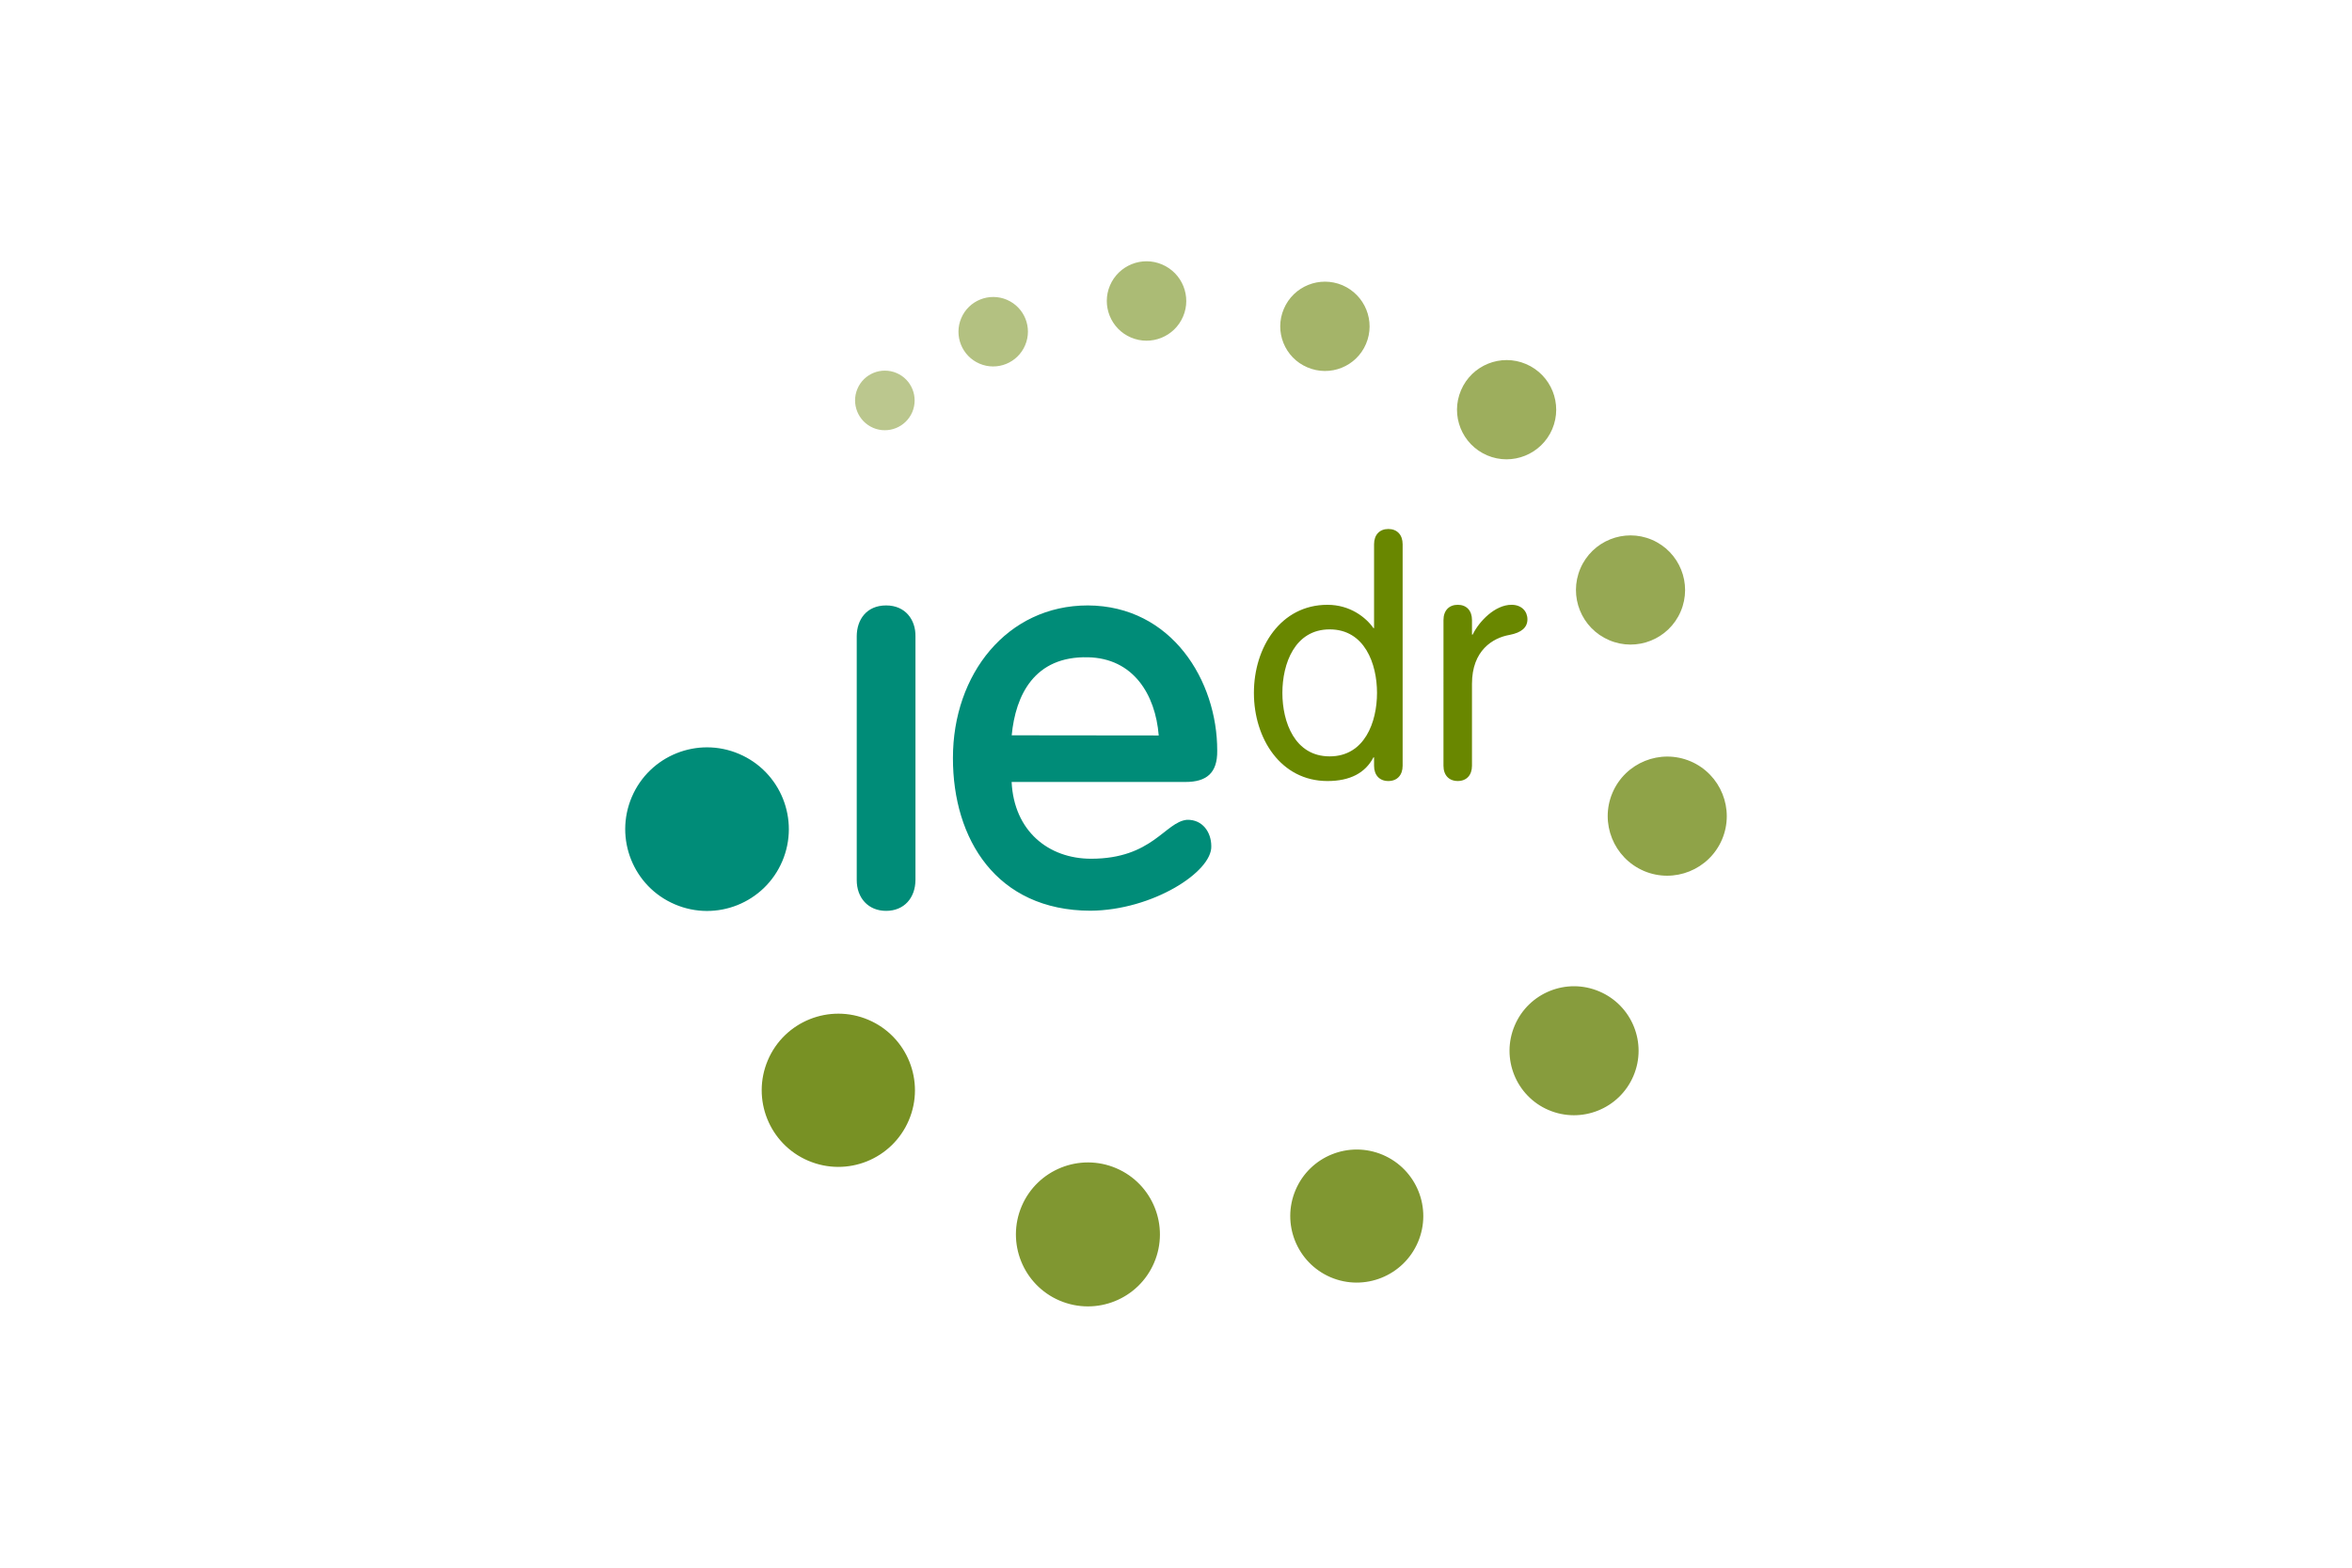
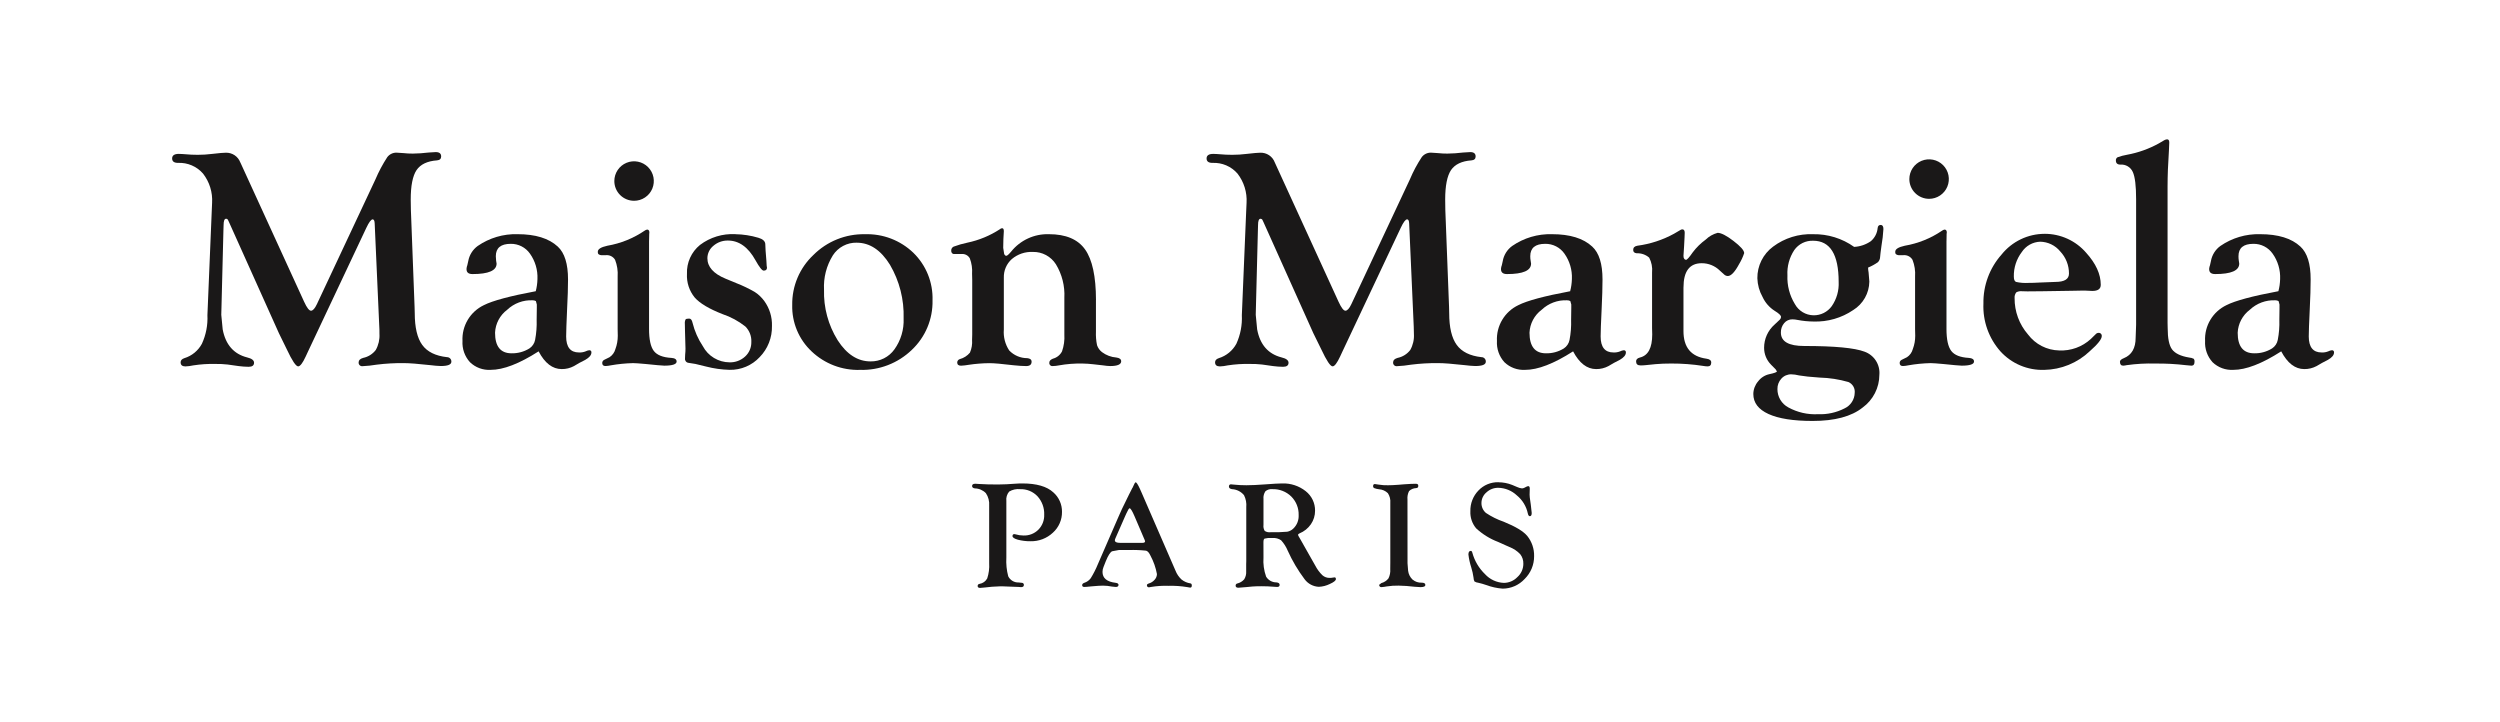
- <svg xmlns="http://www.w3.org/2000/svg" height="800" width="1200" viewBox="-15.131 -23.931 131.137 143.587">
-   <path d="M22.705 15.257c1.39.59 2.987-.058 3.58-1.438.589-1.386-.049-2.991-1.435-3.584-1.391-.59-2.99.051-3.583 1.44-.589 1.384.054 2.987 1.438 3.581" fill="#bbc78e" />
-   <path d="M46.311 6.981c1.851.789 3.986-.071 4.774-1.92.79-1.839-.07-3.981-1.925-4.77-1.843-.786-3.97.072-4.768 1.919-.785 1.846.072 3.984 1.919 4.771" fill="#abbb75" />
-   <path d="M78.926 17.774c2.309.985 4.979-.095 5.965-2.399.981-2.311-.09-4.976-2.401-5.963-2.301-.984-4.971.094-5.952 2.401-.988 2.304.079 4.971 2.389 5.96" fill="#9dae5d" />
-   <path d="M93.279 55.84c2.774 1.179 5.974-.11 7.159-2.879 1.179-2.77-.109-5.975-2.875-7.159-2.774-1.181-5.974.111-7.156 2.88-1.177 2.766.106 5.968 2.873 7.157" fill="#8fa348" />
-   <path d="M32.448 9.378c1.616.689 3.485-.064 4.174-1.686.689-1.613-.055-3.474-1.676-4.169-1.613-.685-3.484.064-4.171 1.679-.691 1.613.054 3.485 1.674 4.176" fill="#b3c181" />
-   <path d="M62.466 9.714c2.084.895 4.489-.069 5.372-2.147.886-2.079-.085-4.481-2.163-5.375-2.079-.879-4.478.085-5.362 2.165-.89 2.078.08 4.481 2.152 5.357" fill="#a4b469" />
-   <path d="M90.104 34.704c2.534 1.085 5.466-.096 6.551-2.632 1.085-2.541-.099-5.478-2.639-6.564-2.536-1.083-5.469.1-6.551 2.635-1.083 2.542.092 5.476 2.639 6.561" fill="#96a853" />
-   <path d="M84.564 77.742c3.004 1.279 6.48-.119 7.76-3.121 1.28-2.995-.116-6.465-3.121-7.745-3.001-1.281-6.473.115-7.749 3.118-1.279 3 .114 6.473 3.11 7.749" fill="#879c3d" />
-   <path d="M64.594 93.055c3.096 1.319 6.676-.121 7.999-3.215 1.321-3.092-.115-6.669-3.216-7.995-3.098-1.316-6.668.117-7.987 3.211-1.321 3.098.12 6.678 3.205 7.999m-24.809 2.14c3.351 1.426 7.225-.128 8.652-3.481 1.425-3.345-.133-7.22-3.475-8.646-3.348-1.429-7.225.128-8.655 3.473-1.429 3.355.13 7.228 3.478 8.655" fill="#809731" />
-   <path d="M16.761 82.382c3.57 1.522 7.69-.135 9.211-3.708 1.515-3.556-.14-7.678-3.699-9.196-3.569-1.521-7.692.136-9.209 3.691-1.521 3.57.133 7.694 3.696 9.213" fill="#789124" />
-   <path d="M4.553 58.901c3.805 1.627 8.209-.144 9.83-3.95 1.621-3.804-.146-8.203-3.954-9.829-3.804-1.623-8.203.146-9.825 3.945-1.625 3.812.142 8.217 3.949 9.834m44.303-15.469c-.305-3.776-2.339-7.077-6.482-7.162-4.902-.116-6.628 3.454-6.982 7.147zm-13.471 4.258c.217 4.491 3.374 7.032 7.274 7.032 5.625.004 6.78-3.385 8.789-3.566 1.431-.033 2.215 1.145 2.221 2.402.102 2.354-5.378 5.885-11.068 5.926-8.615-.024-12.596-6.566-12.59-13.982-.007-7.688 4.964-13.981 12.349-13.981 7.692.033 11.866 6.912 11.852 13.303.029 2.062-.995 2.87-2.915 2.866zm-8.806 8.973c-.01 1.651-1.039 2.833-2.688 2.833-1.65 0-2.696-1.202-2.69-2.833V34.345c.006-1.53.904-2.822 2.69-2.824 1.784.001 2.71 1.331 2.688 2.824z" fill="#008c78" />
-   <path d="M64.511 33.715c-3.204 0-4.332 3.15-4.332 5.819 0 2.669 1.129 5.812 4.332 5.812 3.204 0 4.334-3.144 4.334-5.812 0-2.669-1.13-5.819-4.334-5.819m4.064 11.721h-.056c-.741 1.426-2.139 2.169-4.211 2.169-4.276 0-6.736-3.889-6.736-8.071 0-4.184 2.46-8.07 6.736-8.07 2.072 0 3.527 1.156 4.211 2.135h.056v-7.683c0-.864.506-1.396 1.308-1.396.799 0 1.308.532 1.308 1.396V46.209c0 .864-.509 1.396-1.308 1.396-.801 0-1.308-.532-1.308-1.396zm6.357-12.578c0-.861.504-1.395 1.309-1.395.8 0 1.301.534 1.301 1.395v1.336h.062c.59-1.221 2.047-2.731 3.559-2.731.917 0 1.456.593 1.456 1.331 0 .744-.539 1.216-1.633 1.426-1.545.271-3.445 1.426-3.445 4.482v7.505c0 .864-.501 1.396-1.301 1.396-.805 0-1.309-.532-1.309-1.396z" fill="#698700" />
+ <svg xmlns="http://www.w3.org/2000/svg" width="305" height="88" viewBox="0 0 305 88" fill="none">
+   <path d="M122.775 61.117V68.023C122.729 68.792 122.806 69.564 123.004 70.309C123.12 70.544 123.302 70.74 123.527 70.873C123.752 71.007 124.012 71.072 124.273 71.061L124.664 71.103C124.699 71.101 124.734 71.107 124.766 71.121C124.799 71.134 124.828 71.154 124.851 71.18C124.875 71.206 124.893 71.237 124.903 71.27C124.913 71.304 124.916 71.339 124.911 71.374C124.911 71.544 124.797 71.632 124.563 71.632C124.509 71.632 124.42 71.622 124.298 71.608C124.103 71.594 123.903 71.586 123.694 71.586L122.277 71.531L121.922 71.537C121.329 71.551 120.737 71.597 120.148 71.674C119.958 71.703 119.765 71.719 119.573 71.725C119.377 71.725 119.277 71.647 119.272 71.5C119.269 71.468 119.273 71.435 119.283 71.404C119.293 71.373 119.309 71.344 119.331 71.319C119.352 71.294 119.378 71.273 119.407 71.259C119.437 71.244 119.469 71.235 119.501 71.233C119.699 71.202 119.888 71.126 120.051 71.01C120.214 70.894 120.348 70.741 120.441 70.564C120.638 69.968 120.718 69.341 120.678 68.715V61.696C120.722 61.156 120.581 60.617 120.279 60.168C120.104 59.987 119.896 59.843 119.665 59.742C119.435 59.642 119.187 59.589 118.936 59.585C118.709 59.553 118.595 59.457 118.595 59.292C118.595 59.108 118.728 59.016 118.988 59.016C119.056 59.016 119.198 59.029 119.419 59.044C120.088 59.089 120.863 59.108 121.747 59.108C122.168 59.108 122.513 59.098 122.789 59.08L123.802 59.016C124.143 58.988 124.452 58.98 124.734 58.98C126.456 58.98 127.713 59.342 128.505 60.068C128.842 60.363 129.111 60.728 129.294 61.138C129.477 61.547 129.569 61.992 129.563 62.44C129.571 62.919 129.476 63.395 129.284 63.835C129.093 64.275 128.809 64.668 128.452 64.988C127.714 65.681 126.734 66.055 125.723 66.031C125.205 66.037 124.688 65.975 124.186 65.846C123.744 65.722 123.525 65.571 123.525 65.405C123.525 65.239 123.6 65.162 123.753 65.162C123.803 65.164 123.852 65.174 123.899 65.19C124.214 65.284 124.541 65.332 124.869 65.332C125.204 65.344 125.538 65.288 125.85 65.165C126.161 65.043 126.445 64.858 126.682 64.621C126.918 64.382 127.102 64.097 127.225 63.783C127.347 63.47 127.404 63.136 127.393 62.799C127.426 61.969 127.131 61.16 126.572 60.545C126.302 60.259 125.974 60.034 125.61 59.884C125.246 59.735 124.854 59.664 124.461 59.678C123.994 59.627 123.522 59.73 123.119 59.972C122.985 60.129 122.886 60.311 122.826 60.509C122.767 60.706 122.75 60.913 122.775 61.118" fill="#1A1818">
+  </path>
+   <path d="M139.609 65.781L138.421 63.004C138.137 62.339 137.933 62.008 137.81 62.008C137.74 62.008 137.605 62.219 137.412 62.651L137.239 63.035L136.178 65.454L136.078 65.684C136.039 65.757 136.016 65.838 136.013 65.922C136.013 66.124 136.23 66.23 136.668 66.23H139.353C139.586 66.23 139.7 66.166 139.7 66.036C139.693 65.982 139.677 65.929 139.653 65.88L139.609 65.781ZM139.269 60.087L143.412 69.623C143.572 70.034 143.824 70.402 144.147 70.701C144.463 70.952 144.839 71.115 145.238 71.174C145.349 71.192 145.4 71.283 145.4 71.44C145.4 71.61 145.329 71.693 145.191 71.688C145.11 71.678 144.993 71.661 144.841 71.627C144.09 71.502 143.329 71.45 142.568 71.472C141.85 71.445 141.13 71.49 140.421 71.61C140.344 71.635 140.263 71.649 140.182 71.651C140.147 71.656 140.111 71.652 140.077 71.64C140.044 71.629 140.013 71.609 139.989 71.584C139.964 71.559 139.945 71.528 139.934 71.494C139.923 71.46 139.92 71.425 139.925 71.389C139.925 71.302 139.994 71.239 140.127 71.192C140.411 71.117 140.666 70.958 140.859 70.737C141.037 70.548 141.14 70.301 141.148 70.041C141.004 69.255 140.738 68.496 140.359 67.792C140.196 67.437 140.017 67.232 139.82 67.182C139.125 67.106 138.426 67.08 137.728 67.104H136.496L135.68 67.255C135.454 67.357 135.199 67.756 134.914 68.453L134.635 69.158C134.551 69.35 134.507 69.558 134.506 69.768C134.506 70.539 135.046 70.98 136.119 71.104C136.353 71.131 136.465 71.223 136.461 71.369C136.447 71.529 136.338 71.608 136.127 71.608C135.97 71.604 135.813 71.589 135.658 71.562C135.301 71.49 134.938 71.451 134.574 71.448C134.284 71.448 133.82 71.475 133.175 71.535C132.696 71.589 132.399 71.608 132.283 71.608C132.112 71.608 132.024 71.535 132.024 71.383C132.024 71.259 132.112 71.167 132.281 71.104C132.601 71.004 132.879 70.805 133.076 70.534C133.418 69.978 133.713 69.395 133.958 68.79L136.452 63.051C136.654 62.592 136.792 62.275 136.873 62.11L137.722 60.37L138.156 59.513V59.54C138.352 59.072 138.481 58.838 138.549 58.838C138.647 58.838 138.814 59.09 139.05 59.597L139.269 60.087Z" fill="#1A1818">
+  </path>
+   <path d="M154.145 60.883V64.036C154.111 64.293 154.164 64.553 154.297 64.775C154.509 64.91 154.762 64.965 155.012 64.931C155.687 64.948 156.362 64.928 157.035 64.871C157.309 64.822 157.562 64.695 157.765 64.504C157.991 64.293 158.169 64.035 158.285 63.748C158.401 63.461 158.452 63.152 158.436 62.843C158.448 62.423 158.375 62.005 158.219 61.614C158.064 61.224 157.831 60.869 157.534 60.572C157.231 60.275 156.871 60.043 156.475 59.889C156.08 59.735 155.657 59.663 155.233 59.677C155.082 59.66 154.928 59.673 154.781 59.717C154.635 59.761 154.499 59.835 154.382 59.933C154.194 60.212 154.11 60.548 154.145 60.883V60.883ZM154.145 68C154.088 68.797 154.197 69.597 154.466 70.35C154.597 70.567 154.782 70.745 155.003 70.868C155.225 70.991 155.474 71.054 155.727 71.051C155.986 71.08 156.116 71.176 156.116 71.355C156.116 71.524 156.015 71.607 155.802 71.607C155.735 71.607 155.61 71.599 155.427 71.584C154.904 71.538 154.396 71.52 153.908 71.52C153.497 71.52 153.132 71.528 152.816 71.552L152.05 71.625L151.435 71.675C151.316 71.691 151.197 71.7 151.077 71.703C150.857 71.703 150.747 71.616 150.747 71.451C150.741 71.393 150.757 71.334 150.791 71.286C150.825 71.238 150.876 71.204 150.933 71.19C151.267 71.113 151.568 70.933 151.794 70.676C151.975 70.38 152.059 70.035 152.034 69.689V68.822L152.045 68.469V61.879C152.093 61.373 151.998 60.864 151.769 60.41C151.589 60.194 151.366 60.016 151.114 59.89C150.862 59.764 150.587 59.691 150.305 59.677C150.053 59.639 149.929 59.53 149.929 59.356C149.929 59.181 150.014 59.089 150.181 59.089C150.292 59.092 150.402 59.103 150.512 59.121C151.026 59.175 151.542 59.202 152.058 59.2C152.672 59.2 153.414 59.163 154.289 59.098C155.32 59.02 156.032 58.979 156.421 58.979C157.462 58.942 158.483 59.277 159.299 59.925C159.659 60.207 159.949 60.569 160.147 60.982C160.344 61.395 160.444 61.848 160.438 62.305C160.442 62.893 160.266 63.467 159.934 63.952C159.588 64.453 159.104 64.842 158.541 65.073C158.419 65.124 158.362 65.181 158.369 65.256C158.381 65.335 158.412 65.409 158.46 65.473C158.514 65.559 158.597 65.702 158.706 65.899L159.52 67.34L160.463 69.003C160.687 69.439 160.98 69.835 161.331 70.178C161.575 70.395 161.892 70.511 162.218 70.503C162.35 70.506 162.481 70.494 162.61 70.467C162.676 70.449 162.744 70.44 162.813 70.438C162.921 70.438 162.98 70.507 162.98 70.65C162.98 70.824 162.73 71.026 162.226 71.251C161.812 71.455 161.36 71.571 160.899 71.59C160.559 71.576 160.227 71.486 159.927 71.326C159.626 71.167 159.366 70.942 159.164 70.669C158.352 69.589 157.662 68.423 157.106 67.191C156.912 66.72 156.637 66.286 156.292 65.91C155.987 65.703 155.621 65.608 155.254 65.639H154.686L154.278 65.711C154.184 65.758 154.14 65.909 154.14 66.152L154.145 68Z" fill="#1A1818">
+  </path>
+   <path d="M171.718 68.717L171.79 69.63C171.839 70.041 172.03 70.422 172.329 70.708C172.64 70.968 173.036 71.102 173.44 71.085C173.742 71.085 173.892 71.176 173.892 71.359C173.892 71.542 173.695 71.63 173.296 71.63C173.121 71.63 172.879 71.612 172.563 71.583C171.922 71.502 171.277 71.457 170.63 71.446C170.146 71.437 169.662 71.469 169.184 71.543C168.968 71.588 168.749 71.617 168.528 71.63C168.468 71.635 168.407 71.617 168.359 71.579C168.312 71.541 168.28 71.487 168.27 71.427L168.251 71.354L168.522 71.137C168.867 71.046 169.173 70.844 169.393 70.563C169.568 70.21 169.643 69.817 169.61 69.424L169.618 68.617V61.358C169.656 60.94 169.551 60.521 169.322 60.17C169.034 59.887 168.654 59.718 168.251 59.692C168.047 59.672 167.846 59.624 167.655 59.55C167.61 59.528 167.573 59.493 167.549 59.45C167.525 59.406 167.515 59.356 167.52 59.307C167.52 59.132 167.594 59.051 167.737 59.055C167.903 59.071 168.067 59.095 168.231 59.127C168.597 59.186 168.968 59.211 169.339 59.201C169.68 59.201 170.108 59.182 170.613 59.142L171.277 59.087C171.908 59.041 172.39 59.019 172.726 59.019C172.927 59.019 173.03 59.097 173.03 59.244C173.038 59.321 173.021 59.398 172.982 59.464C172.918 59.519 172.837 59.549 172.753 59.551C172.435 59.562 172.132 59.691 171.904 59.914C171.743 60.236 171.676 60.597 171.712 60.955L171.718 68.717Z" fill="#1A1818">
+  </path>
+   <path d="M182.804 58.837C183.381 58.839 183.952 58.949 184.488 59.162L185.095 59.419C185.279 59.506 185.476 59.562 185.678 59.585C185.77 59.583 185.861 59.561 185.944 59.521L186.291 59.346C186.337 59.323 186.388 59.311 186.439 59.309C186.568 59.309 186.632 59.406 186.632 59.608L186.611 60.351C186.612 60.461 186.619 60.572 186.632 60.681L186.757 61.571L186.849 62.401C186.86 62.462 186.867 62.524 186.869 62.586C186.869 62.847 186.79 62.976 186.637 62.976C186.524 62.976 186.444 62.867 186.393 62.636C186.211 61.772 185.739 60.996 185.056 60.438C184.441 59.858 183.632 59.528 182.787 59.511C182.254 59.504 181.74 59.703 181.351 60.067C181.158 60.226 181.003 60.426 180.897 60.652C180.791 60.878 180.736 61.125 180.737 61.374C180.735 61.602 180.782 61.827 180.876 62.035C180.97 62.242 181.107 62.426 181.279 62.575C181.952 63.026 182.681 63.387 183.448 63.65C184.894 64.237 185.854 64.817 186.329 65.39C186.889 66.088 187.184 66.963 187.161 67.858C187.164 68.374 187.064 68.884 186.867 69.36C186.669 69.836 186.378 70.268 186.011 70.63C185.668 71.003 185.251 71.301 184.787 71.505C184.323 71.709 183.821 71.814 183.315 71.813C182.631 71.76 181.957 71.611 181.314 71.372C181.006 71.264 180.692 71.174 180.373 71.101C180.2 71.084 180.033 71.028 179.885 70.938C179.813 70.793 179.774 70.633 179.771 70.471C179.712 70.051 179.62 69.636 179.495 69.231C179.327 68.716 179.21 68.186 179.146 67.648C179.146 67.355 179.247 67.207 179.441 67.207C179.526 67.207 179.585 67.281 179.624 67.428C179.896 68.427 180.433 69.334 181.178 70.052C181.472 70.371 181.825 70.629 182.219 70.811C182.613 70.993 183.038 71.095 183.472 71.112C183.779 71.11 184.084 71.047 184.366 70.926C184.649 70.805 184.905 70.629 185.118 70.407C185.347 70.203 185.53 69.954 185.655 69.675C185.781 69.396 185.847 69.093 185.848 68.787C185.865 68.361 185.729 67.943 185.465 67.608C185.099 67.223 184.651 66.925 184.155 66.737L182.763 66.113C181.774 65.738 180.866 65.175 180.089 64.456C179.6 63.874 179.348 63.128 179.385 62.368C179.373 61.903 179.453 61.441 179.622 61.008C179.791 60.574 180.044 60.179 180.367 59.845C180.68 59.514 181.059 59.253 181.479 59.078C181.9 58.904 182.352 58.819 182.807 58.83" fill="#1A1818">
+  </path>
+   <path d="M29.326 19.824L37.1 36.808C37.439 37.552 37.724 37.918 37.953 37.907C38.176 37.896 38.412 37.636 38.652 37.127L45.804 21.884C46.204 20.939 46.687 20.032 47.248 19.173C47.38 18.997 47.553 18.855 47.751 18.76C47.949 18.664 48.167 18.618 48.387 18.624C48.564 18.624 48.842 18.648 49.224 18.679C49.602 18.72 49.982 18.741 50.362 18.739C51.004 18.732 51.645 18.688 52.282 18.609C52.675 18.573 52.967 18.555 53.157 18.555C53.602 18.555 53.822 18.733 53.822 19.087C53.822 19.376 53.653 19.536 53.312 19.566C52.126 19.649 51.295 20.054 50.818 20.754C50.344 21.465 50.109 22.658 50.109 24.343L50.129 25.632L50.578 37.43L50.599 38.199C50.599 39.949 50.905 41.244 51.516 42.084C52.127 42.923 53.134 43.419 54.537 43.573C54.609 43.572 54.68 43.587 54.746 43.615C54.813 43.643 54.872 43.684 54.922 43.736C54.972 43.789 55.01 43.85 55.035 43.918C55.06 43.986 55.071 44.057 55.067 44.129C55.067 44.484 54.633 44.655 53.775 44.655C53.368 44.642 52.961 44.608 52.557 44.554C51.011 44.383 49.913 44.3 49.27 44.3C48.157 44.288 47.045 44.351 45.941 44.49C45.376 44.586 44.805 44.647 44.233 44.673C44.167 44.681 44.1 44.675 44.038 44.654C43.975 44.632 43.919 44.597 43.872 44.55C43.826 44.502 43.791 44.445 43.771 44.382C43.751 44.319 43.745 44.253 43.755 44.187C43.755 43.945 43.94 43.769 44.309 43.662C44.92 43.536 45.464 43.194 45.843 42.699C46.18 42.099 46.336 41.415 46.293 40.729C46.293 40.31 46.289 40.014 46.272 39.843L45.712 27.271C45.7 26.928 45.616 26.762 45.465 26.762C45.276 26.762 45.015 27.106 44.688 27.803L37.553 42.938L37.29 43.505C36.926 44.291 36.624 44.687 36.384 44.698C36.11 44.709 35.644 44.019 34.989 42.617L34.026 40.649L27.943 27.106L27.81 26.823C27.788 26.781 27.754 26.747 27.714 26.723C27.674 26.699 27.628 26.686 27.581 26.687C27.379 26.687 27.279 26.946 27.279 27.467L27.259 28.076L27.016 37.647L26.996 38.406L27.168 40.186C27.521 42.047 28.513 43.186 30.142 43.602C30.711 43.738 30.995 43.956 30.995 44.252C30.995 44.584 30.772 44.749 30.33 44.749C29.922 44.744 29.515 44.715 29.112 44.661L27.761 44.471C27.269 44.416 26.773 44.393 26.278 44.401C25.374 44.38 24.47 44.439 23.577 44.577C23.263 44.648 22.944 44.689 22.623 44.702C22.233 44.702 22.036 44.539 22.036 44.199C22.036 43.968 22.186 43.797 22.492 43.696C23.408 43.415 24.176 42.785 24.631 41.941C25.133 40.85 25.364 39.653 25.305 38.453L25.822 26.009L25.876 24.744C25.952 23.459 25.558 22.19 24.768 21.174C24.391 20.741 23.921 20.4 23.393 20.175C22.866 19.949 22.294 19.846 21.721 19.872C21.242 19.872 21 19.695 21 19.33C21 18.966 21.271 18.774 21.813 18.774C21.927 18.774 22.072 18.78 22.247 18.792L23.347 18.869C23.549 18.881 23.809 18.887 24.124 18.887C24.706 18.887 25.288 18.851 25.866 18.778C26.729 18.677 27.285 18.631 27.537 18.631C27.922 18.616 28.302 18.723 28.622 18.937C28.942 19.152 29.187 19.462 29.32 19.824" fill="#1A1818">
+  </path>
+   <path d="M64.984 36.636C64.414 36.609 63.845 36.698 63.311 36.897C62.777 37.096 62.288 37.402 61.875 37.794C61.437 38.121 61.077 38.542 60.821 39.026C60.565 39.509 60.42 40.044 60.396 40.59C60.396 42.263 61.065 43.1 62.402 43.103C63.171 43.121 63.928 42.916 64.582 42.512C64.763 42.394 64.917 42.241 65.037 42.062C65.158 41.883 65.241 41.682 65.282 41.471C65.436 40.661 65.5 39.836 65.472 39.012L65.491 37.551V37.15L65.379 36.73C65.257 36.665 65.12 36.632 64.982 36.636H64.984ZM65.361 35.53C65.489 35.045 65.559 34.547 65.569 34.045C65.618 32.94 65.297 31.85 64.657 30.948C64.394 30.571 64.043 30.265 63.635 30.056C63.226 29.847 62.773 29.741 62.314 29.747C61.099 29.747 60.491 30.25 60.49 31.256C60.49 31.438 60.502 31.619 60.526 31.798L60.584 32.16C60.584 33.01 59.604 33.436 57.643 33.436C57.133 33.436 56.893 33.219 56.917 32.773C56.928 32.631 56.96 32.492 57.012 32.36C57.05 32.218 57.087 32.058 57.124 31.863C57.255 31.118 57.669 30.453 58.281 30.007C59.706 29.024 61.408 28.52 63.139 28.57C65.324 28.57 66.96 29.075 68.049 30.084C68.883 30.853 69.3 32.19 69.3 34.097C69.3 35.054 69.263 36.26 69.186 37.721C69.112 39.381 69.071 40.486 69.071 41.048C69.071 42.349 69.591 43 70.632 43C70.911 43.016 71.191 42.969 71.45 42.864C71.586 42.793 71.734 42.747 71.887 42.728C71.924 42.724 71.961 42.728 71.995 42.74C72.03 42.752 72.061 42.772 72.087 42.798C72.113 42.825 72.132 42.856 72.144 42.891C72.155 42.926 72.158 42.963 72.153 42.999C72.153 43.319 71.906 43.614 71.412 43.898L70.669 44.282L70.023 44.662C69.563 44.909 69.047 45.035 68.525 45.027C67.406 45.027 66.468 44.306 65.711 42.864C63.361 44.372 61.409 45.124 59.855 45.122C59.393 45.149 58.931 45.08 58.497 44.919C58.064 44.758 57.668 44.509 57.335 44.188C57.019 43.839 56.775 43.43 56.618 42.986C56.462 42.541 56.395 42.069 56.423 41.599C56.379 40.694 56.603 39.795 57.068 39.017C57.533 38.239 58.218 37.616 59.036 37.226C60.11 36.682 62.219 36.116 65.362 35.528" fill="#1A1818">
+  </path>
+   <path d="M79.184 29.388V40.13C79.184 41.412 79.377 42.305 79.764 42.813C80.151 43.322 80.867 43.605 81.918 43.665C82.34 43.693 82.548 43.842 82.548 44.108C82.548 44.438 82.046 44.61 81.043 44.61C80.916 44.61 80.643 44.587 80.226 44.551L78.797 44.41C78.011 44.339 77.489 44.301 77.239 44.301C76.326 44.323 75.415 44.413 74.515 44.572C74.303 44.619 74.088 44.647 73.871 44.656C73.6 44.656 73.472 44.526 73.472 44.283C73.472 44.202 73.495 44.123 73.538 44.055C73.582 43.987 73.644 43.933 73.717 43.899L74.364 43.579C74.713 43.348 74.967 42.997 75.077 42.593C75.272 42.072 75.371 41.521 75.369 40.966L75.353 40.167V33.745C75.401 33.048 75.294 32.349 75.04 31.699C74.926 31.507 74.76 31.351 74.56 31.251C74.361 31.15 74.136 31.109 73.914 31.131H73.48C73.392 31.142 73.303 31.134 73.218 31.109C73.133 31.084 73.054 31.041 72.986 30.984C72.944 30.9 72.926 30.807 72.932 30.713C72.932 30.388 73.32 30.151 74.094 29.98C75.725 29.7 77.277 29.074 78.645 28.142C78.738 28.07 78.848 28.023 78.964 28.006C79.136 28.018 79.223 28.142 79.223 28.366L79.205 28.538C79.192 28.651 79.186 28.939 79.186 29.39" fill="#1A1818">
+  </path>
+   <path d="M89.706 28.572C90.662 28.587 91.612 28.734 92.529 29.009C93.047 29.163 93.327 29.406 93.365 29.747L93.403 30.588L93.498 31.781L93.535 32.425C93.558 32.497 93.57 32.573 93.572 32.649C93.572 32.892 93.439 33.017 93.173 33.017C92.969 33.017 92.64 32.596 92.179 31.77C91.285 30.15 90.158 29.346 88.798 29.346C88.153 29.337 87.528 29.564 87.039 29.984C86.811 30.166 86.627 30.396 86.499 30.658C86.372 30.92 86.304 31.207 86.301 31.498C86.301 32.55 87.039 33.389 88.518 33.999L89.819 34.537C90.606 34.842 91.367 35.207 92.096 35.631C92.546 35.926 92.937 36.301 93.252 36.736C93.888 37.618 94.214 38.686 94.179 39.772C94.194 40.473 94.07 41.169 93.812 41.821C93.555 42.473 93.17 43.067 92.68 43.568C92.213 44.07 91.645 44.467 91.014 44.735C90.383 45.003 89.702 45.134 89.017 45.121C88.049 45.096 87.088 44.961 86.151 44.72L84.842 44.401L83.988 44.265C83.926 44.258 83.865 44.238 83.81 44.207C83.756 44.176 83.707 44.135 83.669 44.086C83.63 44.036 83.601 43.979 83.584 43.919C83.567 43.858 83.563 43.795 83.571 43.732C83.571 43.633 83.576 43.479 83.589 43.259C83.617 43.014 83.63 42.767 83.629 42.52L83.571 40.446L83.553 39.518C83.532 39.333 83.561 39.145 83.637 38.975C83.692 38.903 83.84 38.867 84.08 38.867C84.279 38.867 84.418 39.038 84.491 39.382C84.742 40.398 85.167 41.364 85.748 42.236C86.061 42.828 86.53 43.323 87.103 43.669C87.675 44.016 88.331 44.201 89.001 44.205C89.704 44.227 90.387 43.972 90.904 43.496C91.151 43.271 91.346 42.995 91.477 42.688C91.608 42.382 91.671 42.05 91.663 41.716C91.68 41.368 91.624 41.021 91.498 40.696C91.372 40.372 91.18 40.077 90.933 39.831C90.1 39.172 89.16 38.662 88.153 38.324C86.522 37.685 85.388 37.017 84.758 36.302C84.091 35.489 83.752 34.455 83.81 33.405C83.783 32.734 83.913 32.066 84.189 31.454C84.466 30.842 84.881 30.303 85.403 29.88C86.638 28.949 88.162 28.484 89.706 28.568" fill="#1A1818">
+  </path>
+   <path d="M104.525 29.606C103.947 29.593 103.375 29.728 102.864 30C102.353 30.271 101.921 30.669 101.608 31.155C100.829 32.409 100.453 33.872 100.531 35.347C100.467 37.521 101.047 39.666 102.197 41.513C103.306 43.234 104.644 44.093 106.209 44.091C106.776 44.1 107.337 43.972 107.844 43.717C108.35 43.462 108.787 43.088 109.117 42.627C109.904 41.529 110.3 40.199 110.241 38.849C110.314 36.553 109.736 34.282 108.575 32.3C107.466 30.508 106.117 29.611 104.526 29.609L104.525 29.606ZM105.513 28.575C106.602 28.538 107.687 28.72 108.704 29.109C109.721 29.499 110.649 30.089 111.434 30.844C112.203 31.595 112.808 32.497 113.21 33.493C113.612 34.489 113.802 35.559 113.769 36.632C113.795 37.764 113.583 38.888 113.146 39.932C112.71 40.976 112.058 41.916 111.234 42.692C110.397 43.497 109.408 44.127 108.324 44.545C107.241 44.963 106.085 45.161 104.925 45.127C103.839 45.16 102.758 44.977 101.743 44.59C100.729 44.202 99.801 43.617 99.014 42.869C98.243 42.144 97.633 41.264 97.226 40.288C96.819 39.31 96.623 38.258 96.651 37.2C96.634 36.059 96.856 34.926 97.302 33.876C97.749 32.825 98.41 31.879 99.243 31.099C100.065 30.279 101.044 29.632 102.122 29.198C103.199 28.765 104.353 28.552 105.514 28.575" fill="#1A1818">
+  </path>
+   <path d="M133.705 36.601V40.443C133.681 41.004 133.726 41.566 133.839 42.115C133.953 42.451 134.164 42.746 134.446 42.961C134.955 43.342 135.562 43.57 136.195 43.617C136.588 43.67 136.784 43.823 136.785 44.078C136.785 44.462 136.334 44.658 135.437 44.658C135.163 44.651 134.89 44.625 134.619 44.58L133.389 44.441C132.954 44.389 132.517 44.36 132.079 44.352C131.112 44.331 130.145 44.406 129.192 44.576C128.942 44.627 128.688 44.654 128.433 44.66C128.376 44.667 128.319 44.662 128.264 44.643C128.21 44.625 128.161 44.594 128.121 44.553C128.08 44.512 128.05 44.463 128.032 44.408C128.014 44.354 128.009 44.296 128.017 44.239C128.017 44.033 128.162 43.879 128.451 43.761C128.689 43.699 128.912 43.587 129.104 43.434C129.296 43.28 129.454 43.087 129.567 42.868C129.797 42.21 129.894 41.512 129.851 40.816V36.334C129.927 34.898 129.568 33.472 128.821 32.243C128.523 31.771 128.107 31.384 127.614 31.119C127.122 30.855 126.569 30.723 126.011 30.736C125.076 30.691 124.16 31.001 123.444 31.604C123.124 31.888 122.871 32.24 122.702 32.633C122.533 33.027 122.454 33.453 122.468 33.881V40.2C122.395 41.101 122.625 42 123.122 42.754C123.406 43.052 123.747 43.289 124.125 43.45C124.504 43.612 124.911 43.695 125.322 43.694C125.676 43.73 125.855 43.872 125.855 44.128C125.855 44.483 125.633 44.66 125.191 44.66C124.772 44.66 124.27 44.624 123.689 44.565C122.261 44.394 121.273 44.306 120.727 44.306C119.875 44.313 119.025 44.38 118.183 44.506C117.875 44.562 117.564 44.598 117.252 44.615C116.936 44.615 116.779 44.486 116.779 44.213C116.783 44.12 116.816 44.032 116.874 43.959C116.931 43.887 117.011 43.835 117.1 43.811C117.581 43.682 118.011 43.407 118.331 43.025C118.546 42.532 118.636 41.994 118.593 41.458L118.611 40.831V34.142L118.593 33.402C118.639 32.761 118.545 32.117 118.317 31.516C118.218 31.339 118.069 31.195 117.889 31.102C117.709 31.008 117.505 30.969 117.304 30.99H116.43C116.376 30.996 116.322 30.988 116.273 30.969C116.223 30.949 116.178 30.918 116.143 30.877C116.109 30.838 116.084 30.794 116.067 30.745C116.051 30.696 116.045 30.645 116.05 30.594C116.041 30.491 116.064 30.388 116.115 30.298C116.166 30.209 116.244 30.136 116.336 30.091C116.882 29.887 117.443 29.725 118.013 29.607C119.433 29.311 120.784 28.751 121.997 27.957C122.063 27.891 122.151 27.851 122.244 27.845C122.394 27.833 122.468 27.953 122.468 28.205L122.414 29.163L122.392 30.239L122.505 30.966C122.559 31.114 122.643 31.197 122.755 31.208C122.854 31.226 123.058 31.054 123.359 30.694C123.91 30.008 124.614 29.458 125.414 29.09C126.213 28.721 127.088 28.544 127.968 28.571C130.028 28.571 131.5 29.192 132.381 30.434C133.263 31.676 133.706 33.731 133.71 36.601" fill="#1A1818">
+  </path>
+   <path d="M155.527 19.824L163.301 36.808C163.643 37.552 163.925 37.919 164.152 37.907C164.378 37.894 164.614 37.636 164.857 37.127L172.006 21.884C172.404 20.938 172.887 20.031 173.451 19.173C173.583 18.997 173.756 18.855 173.955 18.759C174.153 18.664 174.372 18.617 174.592 18.624C174.769 18.624 175.05 18.648 175.425 18.679C175.805 18.72 176.187 18.741 176.57 18.739C177.211 18.732 177.851 18.689 178.488 18.609C178.879 18.573 179.171 18.555 179.365 18.555C179.806 18.555 180.027 18.733 180.027 19.087C180.027 19.376 179.856 19.536 179.516 19.566C178.328 19.649 177.5 20.054 177.021 20.754C176.552 21.465 176.313 22.658 176.313 24.343L176.33 25.632L176.784 37.43L176.802 38.199C176.802 39.949 177.109 41.244 177.724 42.084C178.338 42.923 179.344 43.419 180.741 43.573C180.813 43.572 180.884 43.586 180.951 43.614C181.017 43.642 181.077 43.684 181.126 43.736C181.176 43.788 181.214 43.85 181.238 43.918C181.263 43.985 181.273 44.057 181.268 44.129C181.268 44.484 180.838 44.655 179.981 44.655C179.573 44.642 179.166 44.608 178.761 44.554C177.215 44.383 176.119 44.298 175.473 44.3C174.363 44.288 173.254 44.351 172.152 44.49C171.585 44.586 171.012 44.647 170.438 44.673C170.372 44.681 170.306 44.675 170.243 44.654C170.181 44.632 170.124 44.596 170.078 44.549C170.032 44.502 169.997 44.445 169.977 44.382C169.957 44.319 169.952 44.252 169.962 44.187C169.962 43.945 170.144 43.769 170.514 43.662C171.126 43.537 171.672 43.195 172.051 42.699C172.387 42.099 172.542 41.415 172.497 40.729C172.497 40.31 172.488 40.014 172.476 39.843L171.918 27.268C171.906 26.925 171.82 26.76 171.667 26.76C171.476 26.76 171.216 27.103 170.889 27.8L163.754 42.935L163.491 43.502C163.122 44.289 162.823 44.684 162.586 44.695C162.309 44.706 161.848 44.016 161.193 42.614L160.225 40.646L154.148 27.106L154.015 26.823C153.992 26.782 153.959 26.747 153.918 26.723C153.877 26.7 153.831 26.687 153.784 26.687C153.582 26.687 153.481 26.947 153.481 27.467L153.464 28.076L153.219 37.647L153.201 38.406L153.373 40.186C153.721 42.047 154.715 43.182 156.343 43.602C156.914 43.738 157.201 43.956 157.201 44.252C157.201 44.584 156.976 44.749 156.53 44.749C156.122 44.744 155.715 44.715 155.311 44.661L153.964 44.471C153.471 44.416 152.976 44.393 152.481 44.401C151.576 44.38 150.672 44.439 149.778 44.577C149.466 44.648 149.149 44.689 148.83 44.702C148.437 44.702 148.239 44.539 148.239 44.199C148.239 43.968 148.389 43.797 148.694 43.696C149.61 43.414 150.38 42.784 150.837 41.941C151.334 40.848 151.563 39.652 151.505 38.453L152.025 26.009L152.081 24.744C152.156 23.459 151.762 22.191 150.973 21.174C150.596 20.741 150.126 20.4 149.598 20.174C149.07 19.949 148.499 19.846 147.925 19.872C147.444 19.872 147.203 19.695 147.203 19.33C147.203 18.966 147.474 18.774 148.019 18.774C148.132 18.774 148.273 18.78 148.457 18.792L149.553 18.869C149.761 18.881 150.016 18.887 150.334 18.887C150.917 18.887 151.5 18.85 152.078 18.778C152.935 18.677 153.494 18.631 153.747 18.631C154.132 18.616 154.512 18.723 154.831 18.938C155.151 19.152 155.395 19.462 155.527 19.824" fill="#1A1818">
+  </path>
+   <path d="M191.182 36.636C190.613 36.61 190.045 36.7 189.512 36.899C188.979 37.098 188.491 37.403 188.079 37.794C187.64 38.121 187.28 38.542 187.024 39.026C186.768 39.509 186.623 40.044 186.599 40.591C186.599 42.263 187.272 43.103 188.605 43.103C189.373 43.121 190.13 42.916 190.783 42.512C190.964 42.394 191.119 42.241 191.239 42.063C191.359 41.884 191.442 41.683 191.483 41.471C191.64 40.661 191.704 39.837 191.676 39.012L191.696 37.551V37.15L191.581 36.731C191.457 36.665 191.319 36.632 191.179 36.636H191.182ZM191.559 35.53C191.686 35.045 191.758 34.547 191.771 34.045C191.821 32.941 191.502 31.851 190.864 30.948C190.601 30.571 190.249 30.265 189.84 30.056C189.431 29.846 188.977 29.741 188.518 29.747C187.304 29.747 186.692 30.25 186.692 31.256C186.69 31.438 186.705 31.62 186.737 31.799L186.791 32.16C186.791 33.011 185.811 33.436 183.851 33.436C183.342 33.436 183.097 33.219 183.123 32.773C183.134 32.631 183.168 32.492 183.221 32.36C183.253 32.218 183.297 32.058 183.333 31.864C183.46 31.117 183.875 30.451 184.488 30.007C185.912 29.024 187.612 28.521 189.342 28.571C191.533 28.571 193.166 29.073 194.253 30.085C195.09 30.853 195.508 32.19 195.507 34.097C195.507 35.055 195.469 36.26 195.399 37.721C195.319 39.382 195.277 40.487 195.277 41.048C195.277 42.35 195.804 43 196.84 43C197.119 43.015 197.398 42.968 197.657 42.864C197.792 42.794 197.939 42.748 198.091 42.729C198.127 42.724 198.164 42.728 198.199 42.74C198.234 42.752 198.266 42.772 198.292 42.798C198.318 42.824 198.337 42.856 198.349 42.891C198.361 42.926 198.364 42.963 198.359 43C198.359 43.319 198.108 43.615 197.62 43.898L196.879 44.283L196.232 44.662C195.77 44.909 195.253 45.035 194.729 45.028C193.613 45.028 192.679 44.307 191.918 42.865C189.566 44.372 187.614 45.125 186.062 45.123C185.6 45.149 185.137 45.079 184.702 44.919C184.268 44.758 183.871 44.509 183.537 44.188C183.221 43.839 182.977 43.43 182.821 42.985C182.665 42.541 182.599 42.07 182.627 41.599C182.582 40.693 182.807 39.795 183.272 39.017C183.738 38.238 184.423 37.615 185.242 37.226C186.312 36.682 188.42 36.116 191.568 35.529" fill="#1A1818">
+  </path>
+   <path d="M205.383 35.069V40.39C205.383 42.387 206.318 43.505 208.182 43.759C208.572 43.813 208.771 43.965 208.771 44.22C208.771 44.54 208.623 44.699 208.331 44.699C208.154 44.695 207.977 44.677 207.803 44.645C206.509 44.444 205.2 44.345 203.89 44.35C203.185 44.35 202.543 44.373 201.977 44.426L200.8 44.545C200.579 44.571 200.357 44.583 200.135 44.58C199.776 44.58 199.603 44.414 199.603 44.084C199.603 43.853 199.759 43.7 200.072 43.617C201.074 43.38 201.571 42.441 201.571 40.802L201.552 40.01V33.242C201.615 32.618 201.493 31.989 201.201 31.433C200.783 31.067 200.239 30.876 199.683 30.901C199.393 30.872 199.249 30.736 199.249 30.493C199.249 30.203 199.417 30.038 199.761 29.978C201.329 29.771 202.845 29.275 204.233 28.514L204.971 28.081C205.051 28.018 205.148 27.983 205.249 27.981C205.441 27.981 205.535 28.128 205.535 28.4C205.535 28.488 205.527 28.671 205.515 28.95L205.46 30.019L205.384 31.201L205.402 31.409C205.456 31.586 205.543 31.687 205.692 31.698C205.81 31.71 206.09 31.403 206.517 30.782C206.961 30.193 207.49 29.673 208.086 29.239C208.494 28.841 208.996 28.555 209.546 28.406C209.98 28.406 210.627 28.737 211.482 29.393C212.337 30.049 212.783 30.539 212.791 30.877C212.638 31.342 212.432 31.788 212.177 32.207C211.654 33.189 211.188 33.674 210.793 33.674C210.623 33.67 210.462 33.602 210.34 33.484L209.818 33.011C209.229 32.432 208.435 32.109 207.609 32.112C206.127 32.112 205.386 33.098 205.386 35.068" fill="#1A1818">
+  </path>
+   <path d="M221.193 29.37C220.747 29.355 220.304 29.45 219.905 29.648C219.505 29.847 219.161 30.141 218.903 30.506C218.3 31.419 218.006 32.503 218.066 33.596C218.015 34.825 218.33 36.04 218.971 37.089C219.194 37.498 219.521 37.841 219.919 38.083C220.316 38.324 220.771 38.457 221.236 38.466C221.672 38.475 222.104 38.379 222.494 38.184C222.884 37.989 223.221 37.703 223.476 37.349C224.074 36.483 224.369 35.445 224.317 34.394C224.317 31.041 223.276 29.366 221.193 29.369V29.37ZM218.545 45.667C218.318 45.661 218.091 45.705 217.882 45.794C217.672 45.884 217.484 46.018 217.331 46.187C217.009 46.535 216.835 46.995 216.847 47.47C216.843 47.928 216.966 48.379 217.2 48.772C217.434 49.166 217.771 49.489 218.176 49.705C219.282 50.312 220.536 50.599 221.797 50.533C222.92 50.58 224.036 50.335 225.036 49.823C225.399 49.655 225.706 49.389 225.925 49.054C226.144 48.72 226.265 48.332 226.274 47.932C226.304 47.66 226.246 47.385 226.109 47.147C225.972 46.909 225.763 46.721 225.512 46.609C224.368 46.278 223.186 46.095 221.996 46.065C220.908 45.995 220.069 45.902 219.495 45.804L218.999 45.705C218.849 45.681 218.698 45.669 218.547 45.668L218.545 45.667ZM226.205 30.121C226.936 30.082 227.642 29.841 228.244 29.424C228.718 29.021 229.016 28.447 229.072 27.827C229.099 27.567 229.223 27.443 229.452 27.443C229.66 27.443 229.777 27.608 229.777 27.94C229.739 28.618 229.661 29.293 229.543 29.961C229.446 30.67 229.387 31.132 229.375 31.344C229.37 31.585 229.274 31.816 229.106 31.988C228.732 32.251 228.329 32.472 227.906 32.645C227.91 32.844 227.93 33.042 227.968 33.237C228.022 33.84 228.06 34.218 228.06 34.354C228.05 35.051 227.864 35.734 227.521 36.34C227.177 36.947 226.687 37.457 226.095 37.825C224.669 38.793 222.973 39.284 221.25 39.226C220.605 39.22 219.962 39.157 219.329 39.036C219.11 38.988 218.887 38.962 218.664 38.96C218.474 38.957 218.286 38.997 218.113 39.077C217.941 39.157 217.788 39.274 217.668 39.421C217.398 39.743 217.256 40.153 217.268 40.574C217.268 41.667 218.219 42.213 220.121 42.211C223.808 42.211 226.262 42.443 227.468 42.902C228.041 43.105 228.531 43.493 228.859 44.005C229.188 44.517 229.337 45.123 229.283 45.729C229.281 46.509 229.094 47.278 228.738 47.972C228.382 48.666 227.868 49.267 227.236 49.725C225.875 50.812 223.843 51.356 221.138 51.356C218.791 51.356 216.998 51.074 215.759 50.51C214.52 49.944 213.905 49.133 213.905 48.064C213.913 47.498 214.121 46.954 214.49 46.526C214.829 46.075 215.321 45.762 215.873 45.646C216.47 45.521 216.769 45.409 216.783 45.31L216.63 45.06L216.069 44.493C215.525 43.945 215.22 43.206 215.22 42.434C215.219 41.895 215.333 41.361 215.555 40.87C215.777 40.379 216.103 39.941 216.509 39.586L217.112 39.018C217.163 38.972 217.205 38.917 217.234 38.855C217.264 38.793 217.28 38.725 217.283 38.657C217.283 38.48 217.023 38.232 216.506 37.918C215.864 37.509 215.354 36.924 215.035 36.234C214.641 35.534 214.423 34.749 214.398 33.947C214.39 33.198 214.559 32.458 214.892 31.788C215.225 31.118 215.712 30.536 216.314 30.091C217.717 29.039 219.441 28.503 221.194 28.573C222.987 28.539 224.743 29.081 226.205 30.121" fill="#1A1818">
+  </path>
+   <path d="M237.47 29.388V40.13C237.47 41.412 237.666 42.305 238.053 42.813C238.441 43.322 239.154 43.605 240.204 43.665C240.623 43.693 240.831 43.842 240.831 44.108C240.831 44.438 240.334 44.61 239.326 44.61C239.2 44.61 238.927 44.587 238.512 44.551L237.085 44.41C236.296 44.339 235.783 44.301 235.527 44.301C234.614 44.322 233.704 44.413 232.804 44.572C232.592 44.619 232.375 44.647 232.157 44.656C231.891 44.656 231.759 44.526 231.759 44.283C231.759 44.202 231.783 44.123 231.826 44.055C231.87 43.987 231.933 43.933 232.006 43.899L232.652 43.579C233.001 43.348 233.253 42.997 233.361 42.593C233.56 42.073 233.66 41.522 233.657 40.966L233.639 40.167V33.745C233.688 33.048 233.582 32.349 233.327 31.699C233.214 31.507 233.048 31.352 232.849 31.251C232.65 31.151 232.427 31.109 232.205 31.131H231.765C231.677 31.142 231.588 31.134 231.504 31.109C231.419 31.084 231.341 31.041 231.274 30.984C231.23 30.901 231.211 30.807 231.22 30.713C231.22 30.388 231.609 30.151 232.378 29.98C234.011 29.701 235.564 29.075 236.933 28.142C237.025 28.069 237.136 28.022 237.253 28.006C237.423 28.018 237.51 28.142 237.51 28.366L237.488 28.538C237.479 28.651 237.474 28.939 237.474 29.39" fill="#1A1818">
+  </path>
+   <path d="M248.91 29.488C248.46 29.502 248.021 29.625 247.628 29.845C247.236 30.065 246.903 30.377 246.657 30.753C246.007 31.611 245.665 32.663 245.687 33.739C245.687 34.107 245.779 34.324 245.961 34.395C246.45 34.504 246.952 34.544 247.452 34.514C247.868 34.514 248.305 34.502 248.779 34.472C249.914 34.425 250.568 34.395 250.747 34.395C251.862 34.395 252.415 34.057 252.415 33.378C252.421 32.371 252.038 31.401 251.345 30.67C251.049 30.308 250.677 30.015 250.257 29.811C249.837 29.607 249.377 29.497 248.91 29.488V29.488ZM249.441 28.525C250.402 28.523 251.353 28.728 252.228 29.126C253.103 29.525 253.881 30.108 254.51 30.836C255.698 32.148 256.292 33.453 256.293 34.749C256.293 35.246 255.955 35.495 255.267 35.495L254.4 35.454H253.966L252.807 35.476L249.215 35.531L247.342 35.548L246.697 35.531C246.455 35.501 246.208 35.546 245.992 35.661C245.832 35.861 245.756 36.115 245.781 36.37C245.766 38.003 246.351 39.586 247.425 40.816C247.869 41.405 248.441 41.886 249.098 42.222C249.755 42.557 250.48 42.74 251.218 42.755C251.921 42.789 252.624 42.683 253.285 42.444C253.947 42.204 254.555 41.836 255.074 41.361L255.683 40.764C255.723 40.718 255.771 40.681 255.826 40.655C255.88 40.628 255.94 40.613 256 40.61C256.055 40.602 256.112 40.607 256.165 40.624C256.218 40.641 256.266 40.67 256.306 40.709C256.346 40.748 256.377 40.796 256.396 40.848C256.414 40.901 256.42 40.957 256.414 41.013C256.414 41.373 255.926 41.994 254.944 42.856C253.445 44.28 251.467 45.09 249.4 45.125C248.397 45.159 247.398 44.974 246.474 44.583C245.55 44.193 244.721 43.605 244.047 42.862C242.629 41.26 241.888 39.171 241.978 37.033C241.939 34.834 242.728 32.7 244.189 31.056C244.82 30.268 245.619 29.633 246.527 29.195C247.436 28.757 248.432 28.529 249.44 28.527" fill="#1A1818">
+  </path>
+   <path d="M264.443 22.649V39.398L264.457 40.019C264.457 41.273 264.633 42.142 264.991 42.626C265.349 43.11 266.037 43.448 267.075 43.62C267.274 43.633 267.469 43.687 267.647 43.779C267.72 43.886 267.75 44.017 267.733 44.145C267.733 44.453 267.606 44.612 267.354 44.612C267.132 44.603 266.91 44.584 266.69 44.553C265.447 44.405 264.196 44.339 262.944 44.353C261.781 44.321 260.617 44.386 259.465 44.548C259.323 44.582 259.177 44.603 259.031 44.612C258.764 44.612 258.634 44.449 258.634 44.134C258.634 43.968 258.791 43.82 259.11 43.696C260.069 43.305 260.548 42.472 260.548 41.207L260.589 40.114L260.606 39.6V24.309C260.606 22.678 260.473 21.566 260.198 20.975C260.07 20.688 259.855 20.448 259.584 20.288C259.313 20.128 258.998 20.056 258.685 20.082C258.324 20.082 258.137 19.912 258.137 19.58C258.13 19.5 258.146 19.421 258.184 19.35C258.221 19.28 258.279 19.222 258.349 19.184C258.719 19.049 259.102 18.948 259.49 18.882C260.855 18.633 262.17 18.164 263.383 17.492L264.028 17.113C264.131 17.05 264.247 17.012 264.368 17.001C264.556 16.988 264.651 17.113 264.651 17.38C264.651 17.517 264.637 17.836 264.611 18.328C264.498 20.03 264.444 21.479 264.444 22.649" fill="#1A1818">
+  </path>
+   <path d="M277.585 36.636C277.016 36.61 276.447 36.7 275.912 36.899C275.378 37.098 274.889 37.402 274.475 37.794C274.038 38.122 273.678 38.543 273.423 39.027C273.167 39.51 273.022 40.044 272.998 40.591C272.998 42.263 273.667 43.1 275.004 43.103C275.774 43.122 276.532 42.917 277.186 42.512C277.367 42.395 277.523 42.242 277.643 42.063C277.764 41.884 277.847 41.683 277.887 41.471C278.044 40.661 278.109 39.837 278.08 39.012L278.099 37.551V37.15L277.984 36.73C277.861 36.665 277.724 36.633 277.585 36.636V36.636ZM277.965 35.53C278.093 35.045 278.163 34.547 278.175 34.045C278.224 32.94 277.903 31.85 277.262 30.948C276.999 30.571 276.648 30.265 276.24 30.056C275.831 29.846 275.378 29.741 274.919 29.747C273.702 29.747 273.094 30.25 273.095 31.256C273.093 31.438 273.105 31.619 273.133 31.799L273.187 32.16C273.187 33.01 272.204 33.436 270.251 33.436C269.739 33.436 269.497 33.219 269.519 32.773C269.532 32.632 269.565 32.492 269.618 32.36C269.65 32.218 269.692 32.058 269.73 31.864C269.858 31.117 270.273 30.451 270.886 30.007C272.311 29.025 274.012 28.521 275.742 28.571C277.929 28.571 279.569 29.073 280.652 30.084C281.488 30.853 281.903 32.19 281.899 34.097C281.899 35.054 281.863 36.26 281.79 37.721C281.71 39.381 281.669 40.486 281.669 41.048C281.669 42.349 282.195 43 283.233 43C283.512 43.015 283.791 42.968 284.051 42.864C284.186 42.793 284.333 42.747 284.485 42.729C284.521 42.724 284.558 42.727 284.593 42.739C284.628 42.751 284.66 42.771 284.686 42.797C284.712 42.824 284.732 42.855 284.743 42.891C284.755 42.926 284.758 42.963 284.753 43C284.753 43.319 284.508 43.615 284.012 43.898L283.273 44.283L282.623 44.662C282.161 44.909 281.644 45.035 281.121 45.028C280.007 45.028 279.069 44.307 278.308 42.865C275.958 44.372 274.006 45.125 272.452 45.123C271.989 45.148 271.527 45.079 271.093 44.918C270.659 44.758 270.263 44.509 269.929 44.188C269.613 43.839 269.37 43.43 269.214 42.985C269.058 42.541 268.992 42.069 269.02 41.599C268.975 40.694 269.199 39.795 269.665 39.017C270.13 38.239 270.815 37.616 271.633 37.226C272.703 36.682 274.811 36.116 277.957 35.528" fill="#1A1818">
+  </path>
+   <path d="M74.948 22.087C74.948 21.611 75.089 21.145 75.354 20.749C75.618 20.352 75.995 20.044 76.435 19.861C76.876 19.679 77.36 19.631 77.827 19.725C78.295 19.818 78.724 20.047 79.061 20.385C79.398 20.722 79.627 21.151 79.72 21.619C79.812 22.086 79.764 22.571 79.582 23.011C79.399 23.451 79.09 23.827 78.693 24.091C78.297 24.356 77.831 24.497 77.354 24.496C76.716 24.495 76.104 24.241 75.653 23.79C75.201 23.338 74.948 22.726 74.948 22.087Z" fill="#1A1818">
+  </path>
+   <path d="M232.94 21.847C232.94 21.371 233.082 20.905 233.346 20.509C233.611 20.113 233.987 19.804 234.427 19.622C234.868 19.44 235.352 19.392 235.819 19.485C236.286 19.578 236.716 19.807 237.053 20.144C237.389 20.481 237.619 20.91 237.712 21.377C237.805 21.845 237.757 22.329 237.575 22.769C237.393 23.209 237.084 23.586 236.688 23.85C236.292 24.115 235.827 24.257 235.35 24.257C234.711 24.256 234.099 24.002 233.647 23.55C233.195 23.099 232.941 22.486 232.94 21.847" fill="#1A1818">
+  </path>
</svg>
